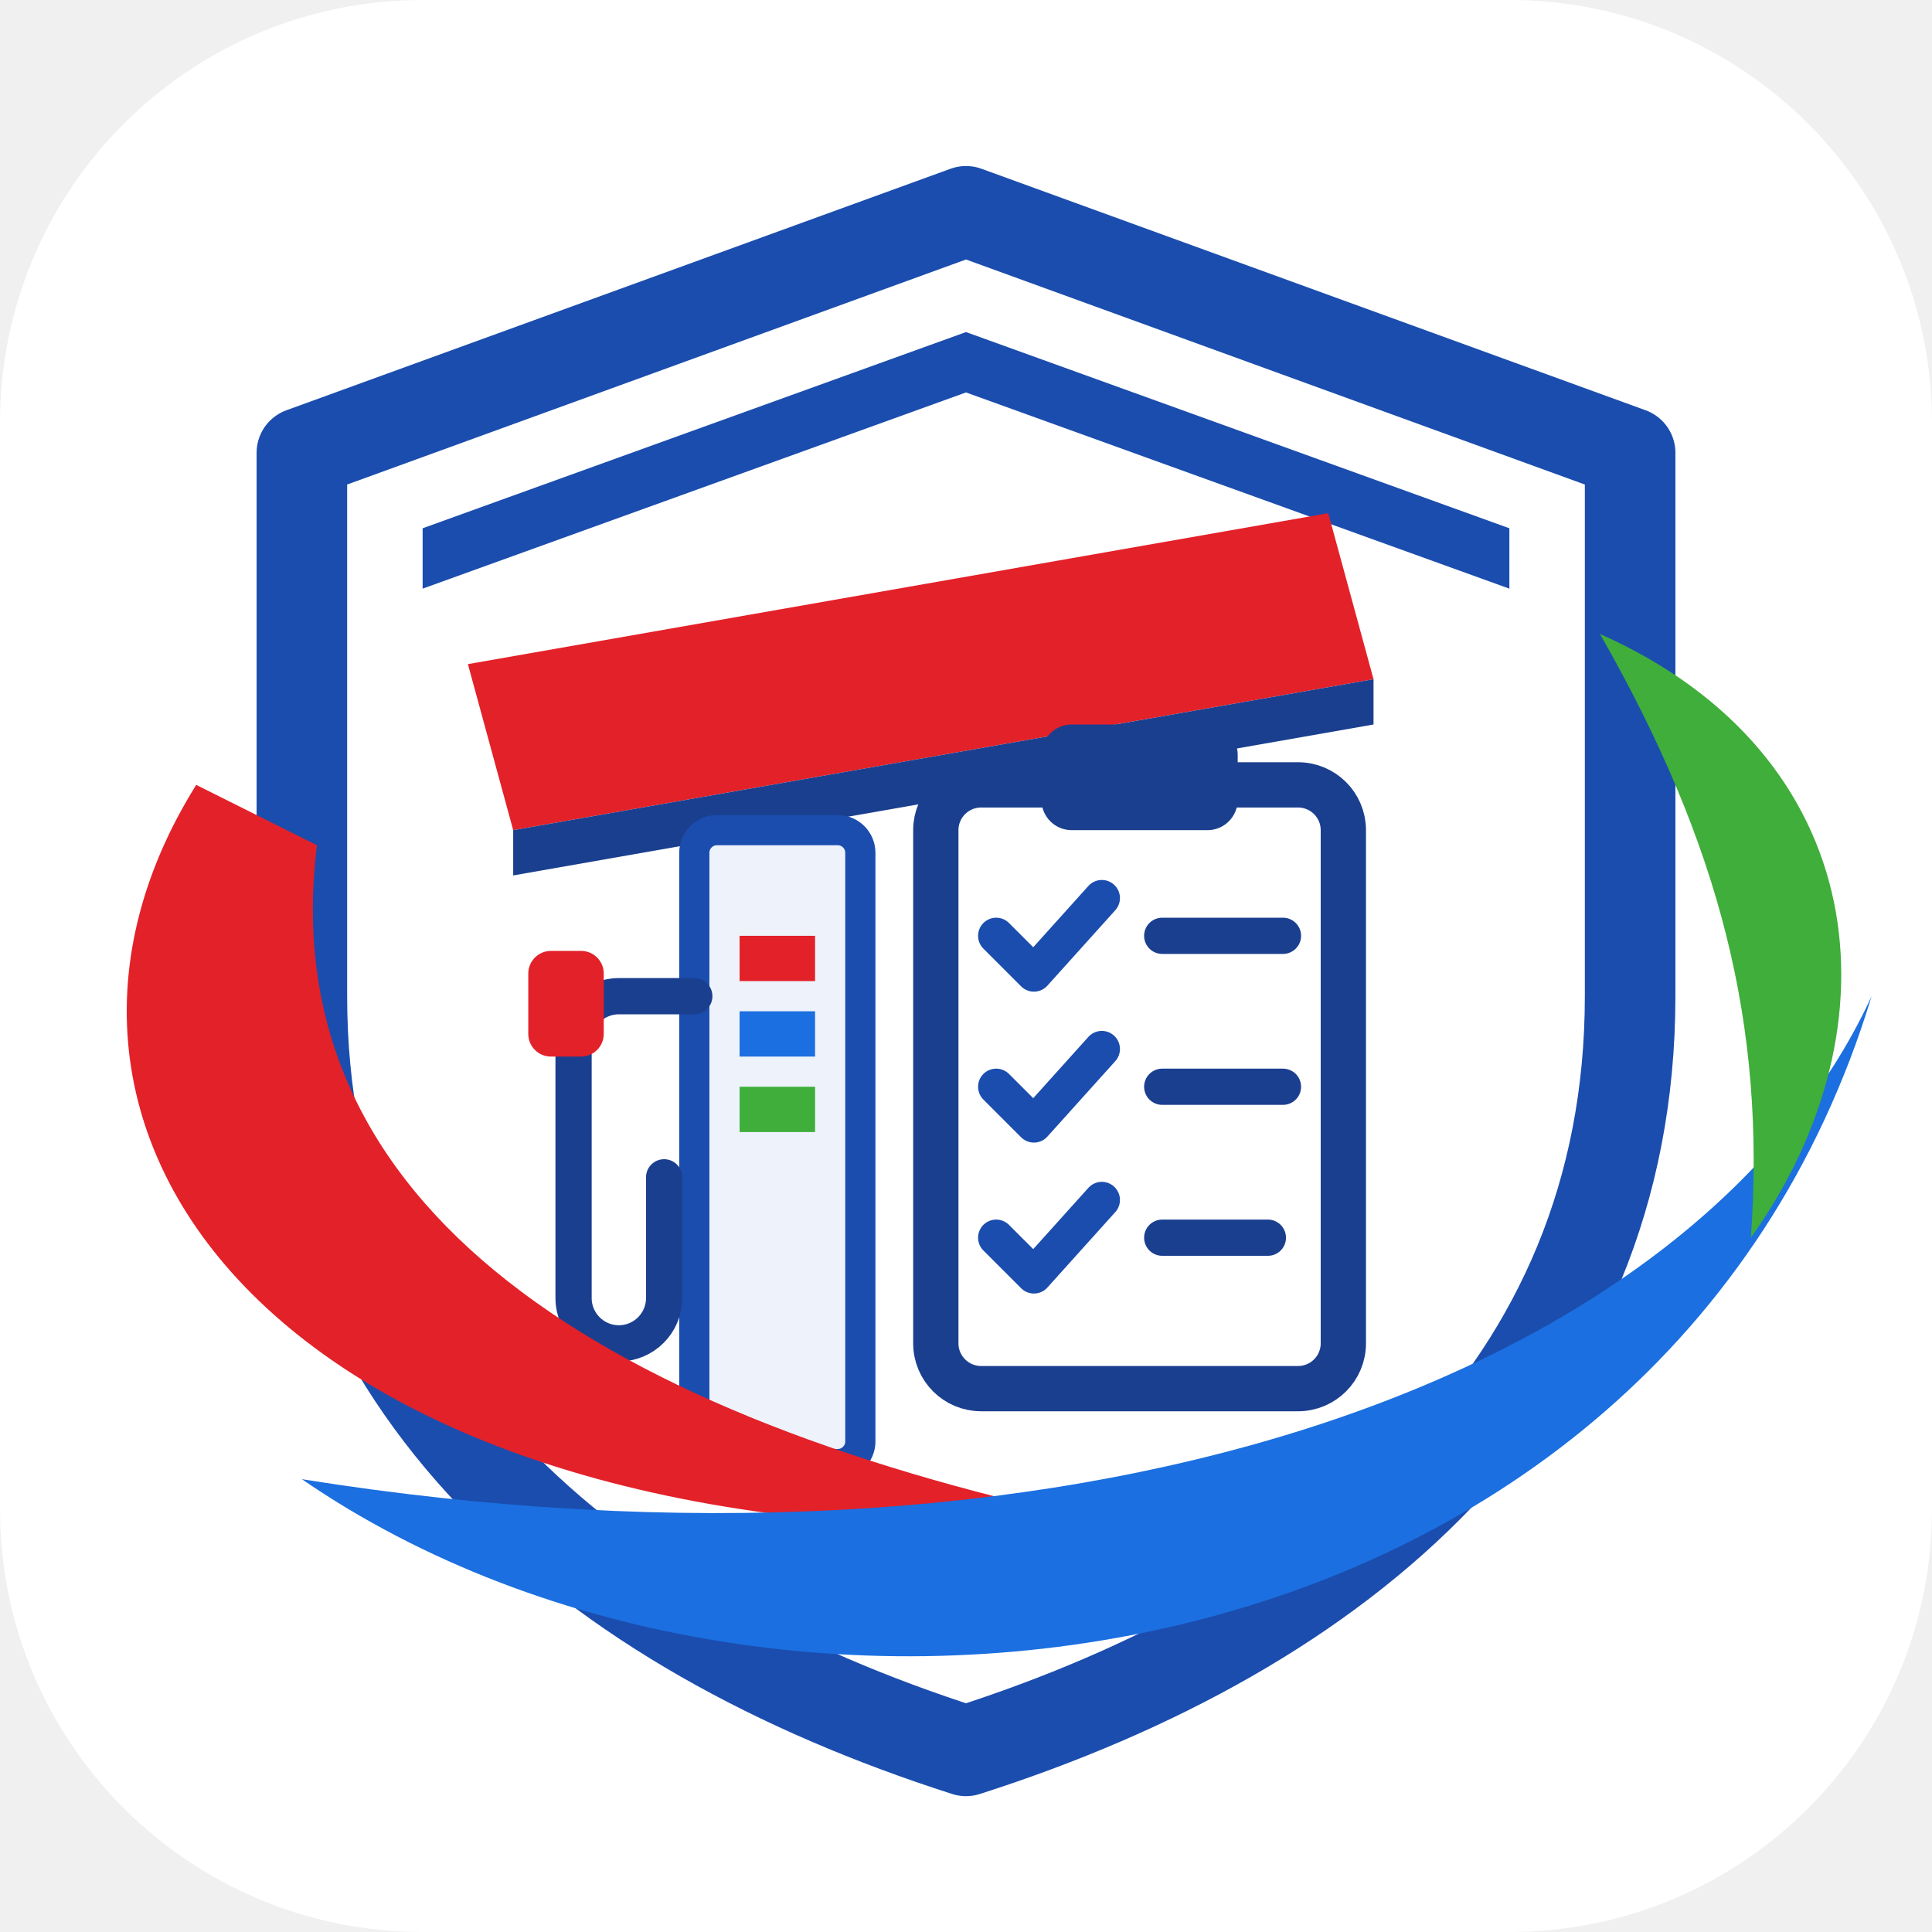
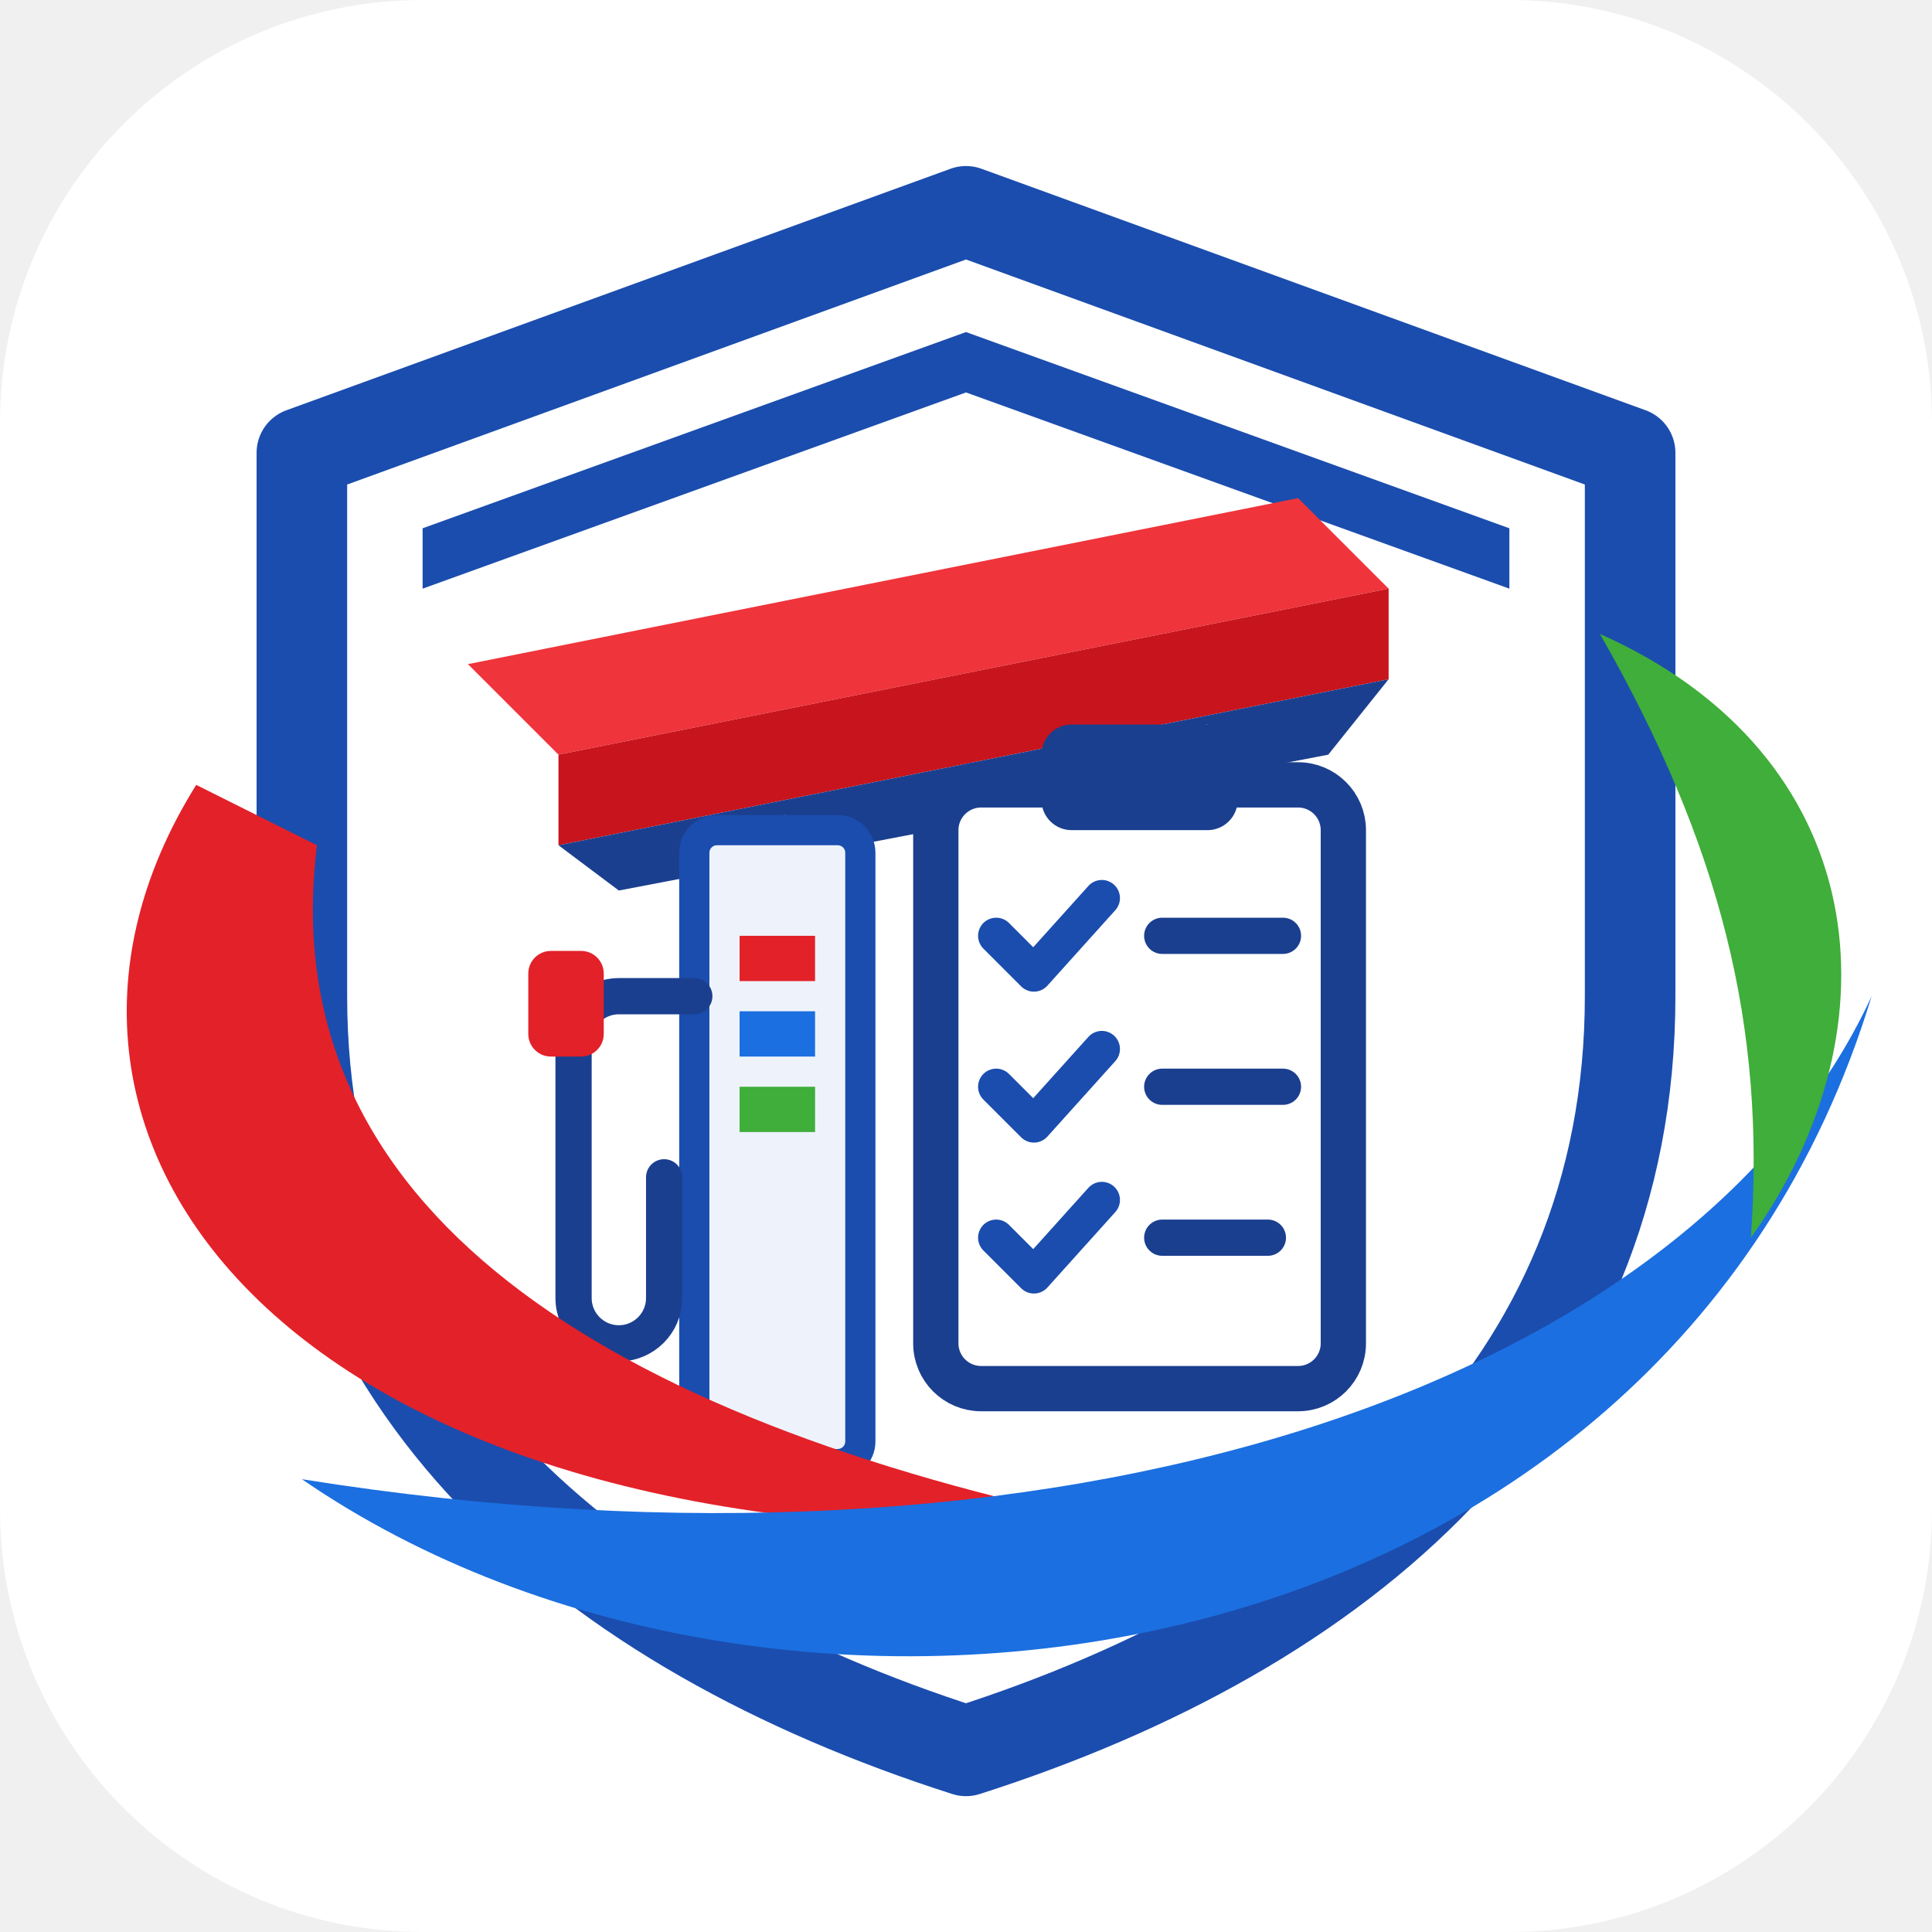
<svg xmlns="http://www.w3.org/2000/svg" viewBox="-4 -8 128 128">
  <rect x="-4" y="-8" width="128" height="128" rx="28" fill="#fff" />
  <path d="M60 6 104 22v36c0 26-19 42-44 50C35 100 16 84 16 58V22z" fill="#fff" stroke="#1B4DAE" stroke-width="6" stroke-linejoin="round" />
  <path d="M60 14 96 27v4L60 18 24 31v-4z" fill="#1B4DAE" />
-   <path d="M27 36 84 26l3 11-57 10z" fill="#E32129" />
-   <path d="M30 47 87 37v3L30 50z" fill="#1B3F8F" />
+   <path d="M27 36 82 25l6 6-55 11z" fill="#F0343B" />
+   <path d="M33 42 88 31v6L33 48z" fill="#C8141D" />
+   <path d="M33 48 88 37l-4 5-47 9z" fill="#1B3F8F" />
+   <path d="M44 47l4-1 1 1-4 1zM72 41l4-1 1 1-4 1z" fill="#fff" />
  <rect x="42" y="47" width="11" height="42" rx="1.5" fill="#EEF3FB" stroke="#1B4DAE" stroke-width="2" />
  <rect x="45" y="54" width="5" height="3" fill="#E32129" />
  <rect x="45" y="59" width="5" height="3" fill="#1B6FE0" />
  <rect x="45" y="64" width="5" height="3" fill="#3FAE3A" />
  <path d="M42 58h-5a3 3 0 0 0-3 3v17a3 3 0 0 0 6 0v-8" fill="none" stroke="#1B3F8F" stroke-width="2.4" stroke-linecap="round" />
  <rect x="31" y="55" width="5" height="7" rx="1.5" fill="#E32129" />
  <rect x="58" y="44" width="27" height="40" rx="3" fill="#fff" stroke="#1B3F8F" stroke-width="3" />
  <rect x="65" y="40" width="13" height="7" rx="2" fill="#1B3F8F" />
  <g fill="none" stroke-linecap="round" stroke-linejoin="round">
    <path d="m62 54 2.5 2.5 4.5-5" stroke="#1B4DAE" stroke-width="2.4" />
    <path d="M73 54h8" stroke="#1B3F8F" stroke-width="2.4" />
    <path d="m62 64 2.5 2.5 4.5-5" stroke="#1B4DAE" stroke-width="2.4" />
    <path d="M73 64h8" stroke="#1B3F8F" stroke-width="2.4" />
    <path d="m62 74 2.5 2.5 4.5-5" stroke="#1B4DAE" stroke-width="2.4" />
    <path d="M73 74h7" stroke="#1B3F8F" stroke-width="2.4" />
  </g>
  <path d="M9 44C-6 68 16 96 70 93 36 86 14 72 17 48z" fill="#E32129" />
  <path d="M16 90c32 22 90 14 104-32-12 26-54 40-104 32z" fill="#1B6FE0" />
  <path d="M102 34c18 8 20 26 10 40 1-14-2-26-10-40z" fill="#3FAE3A" />
</svg>
